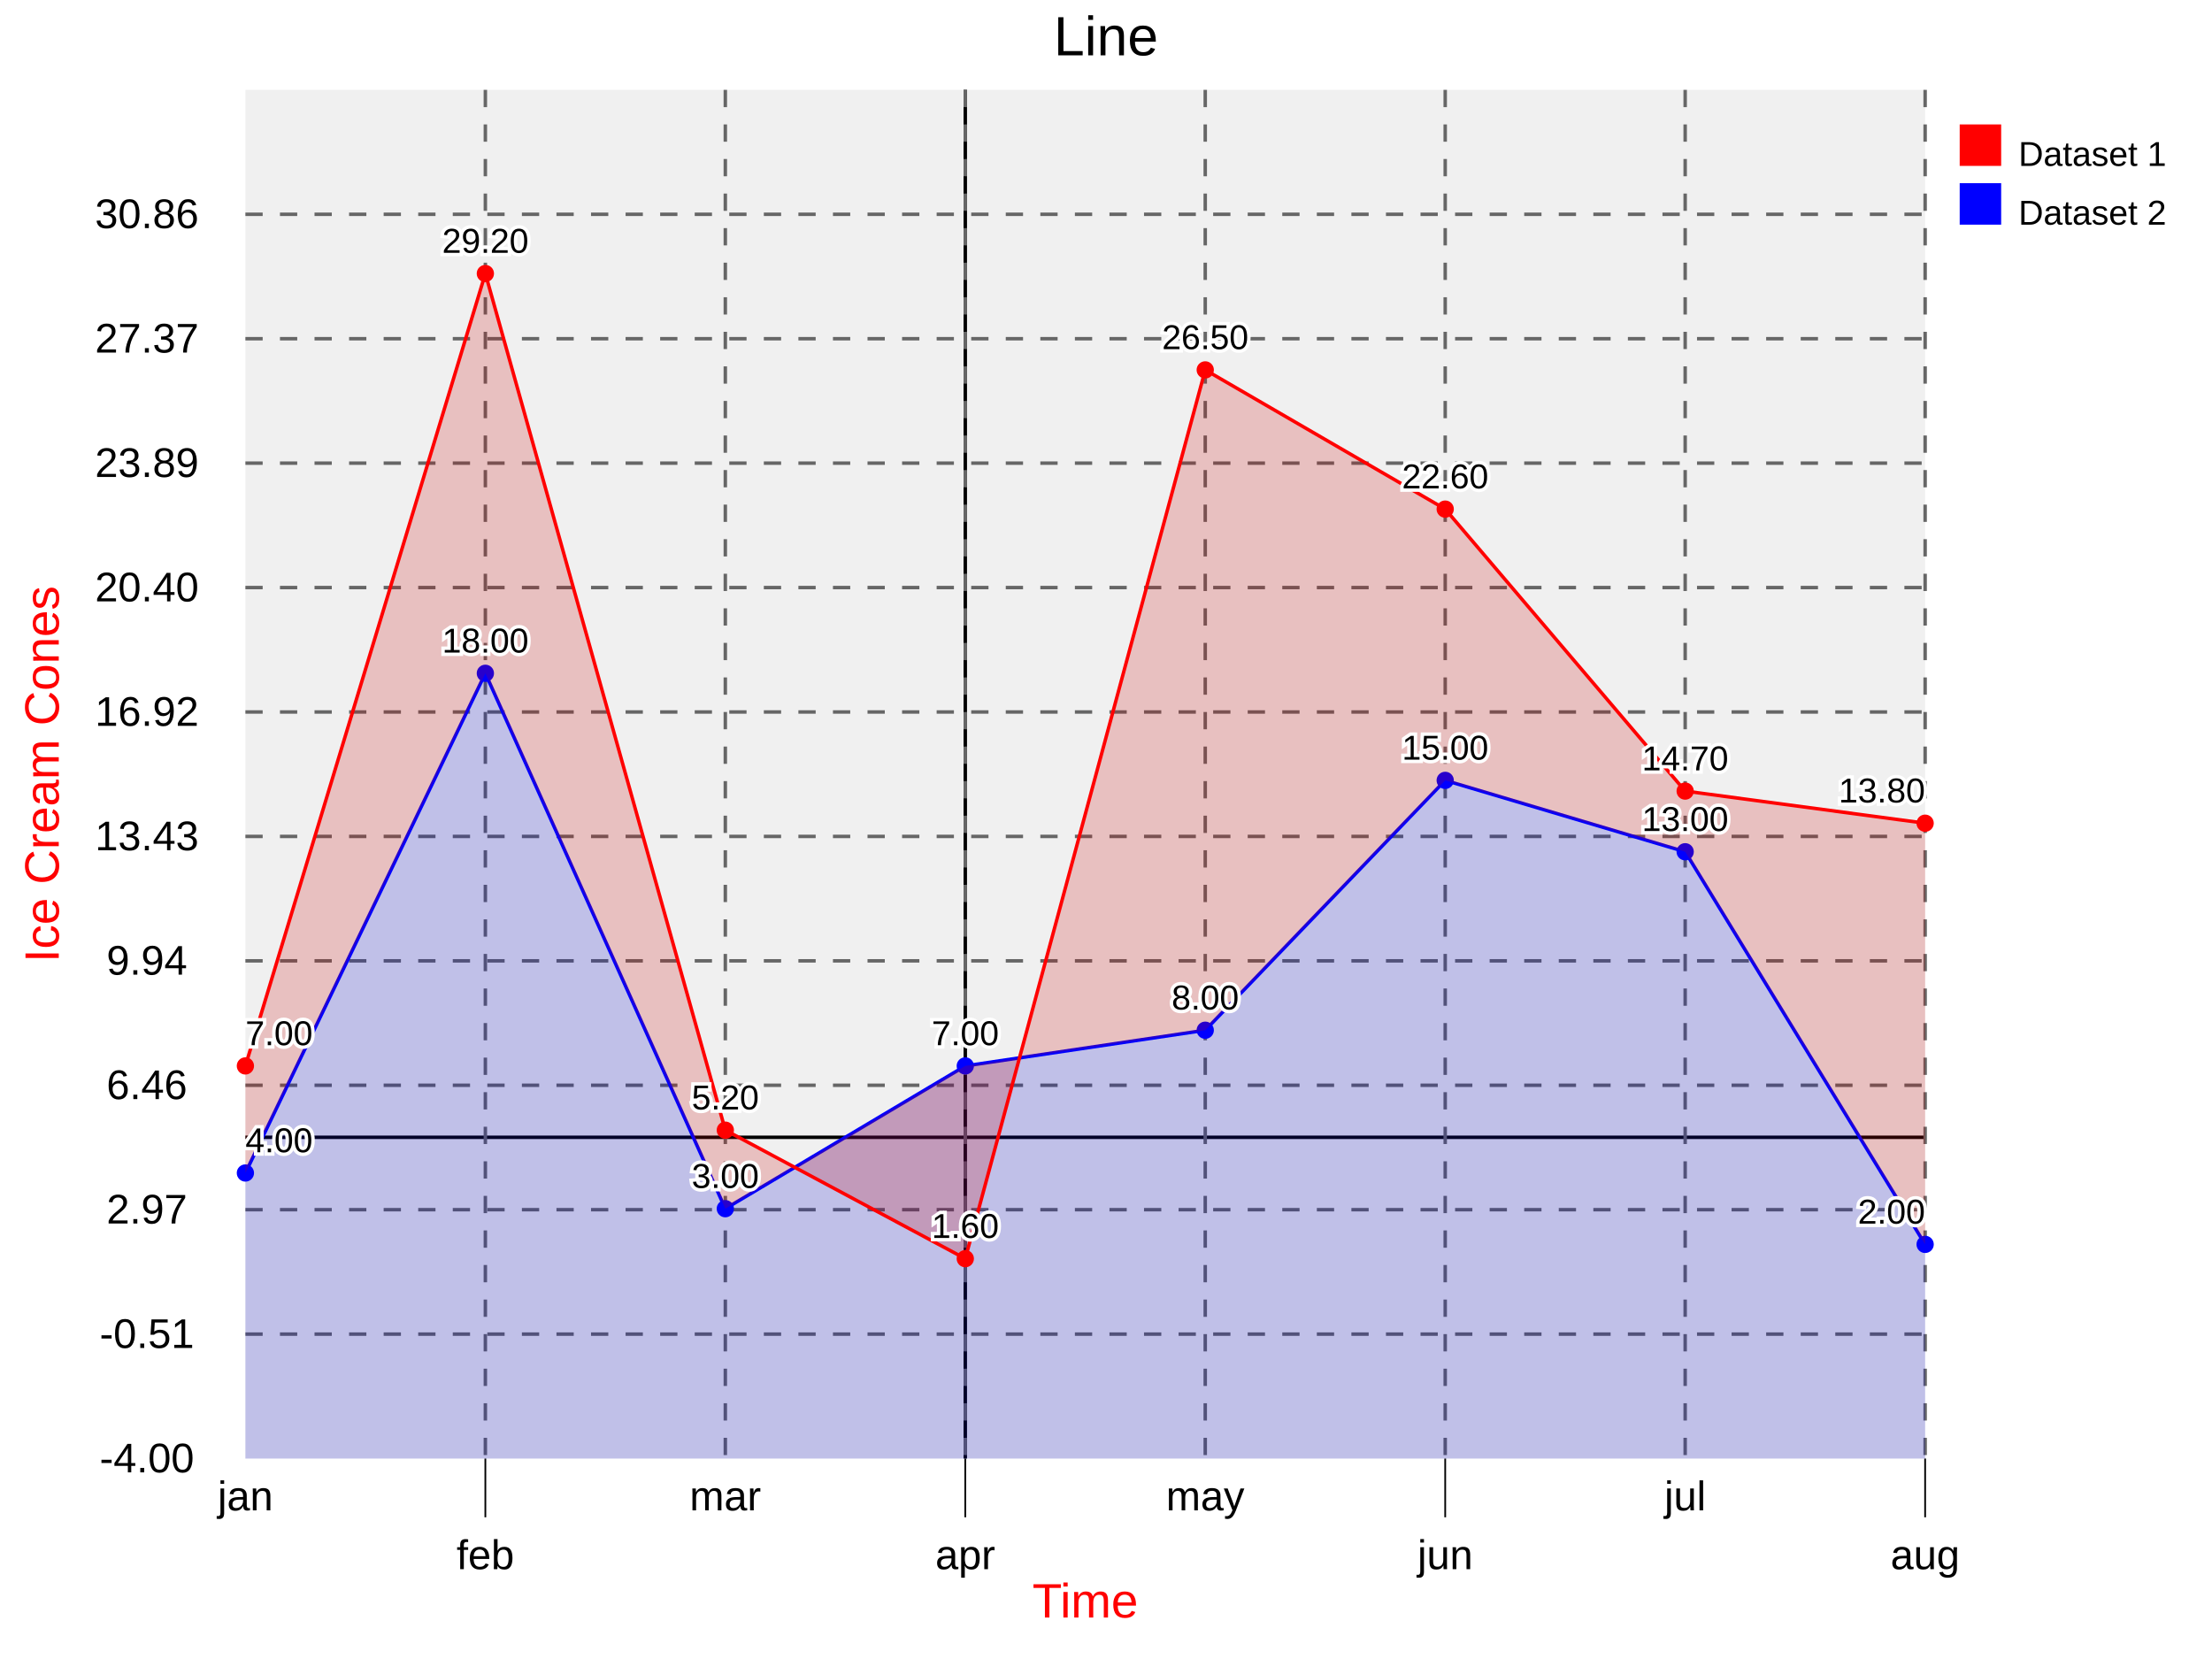
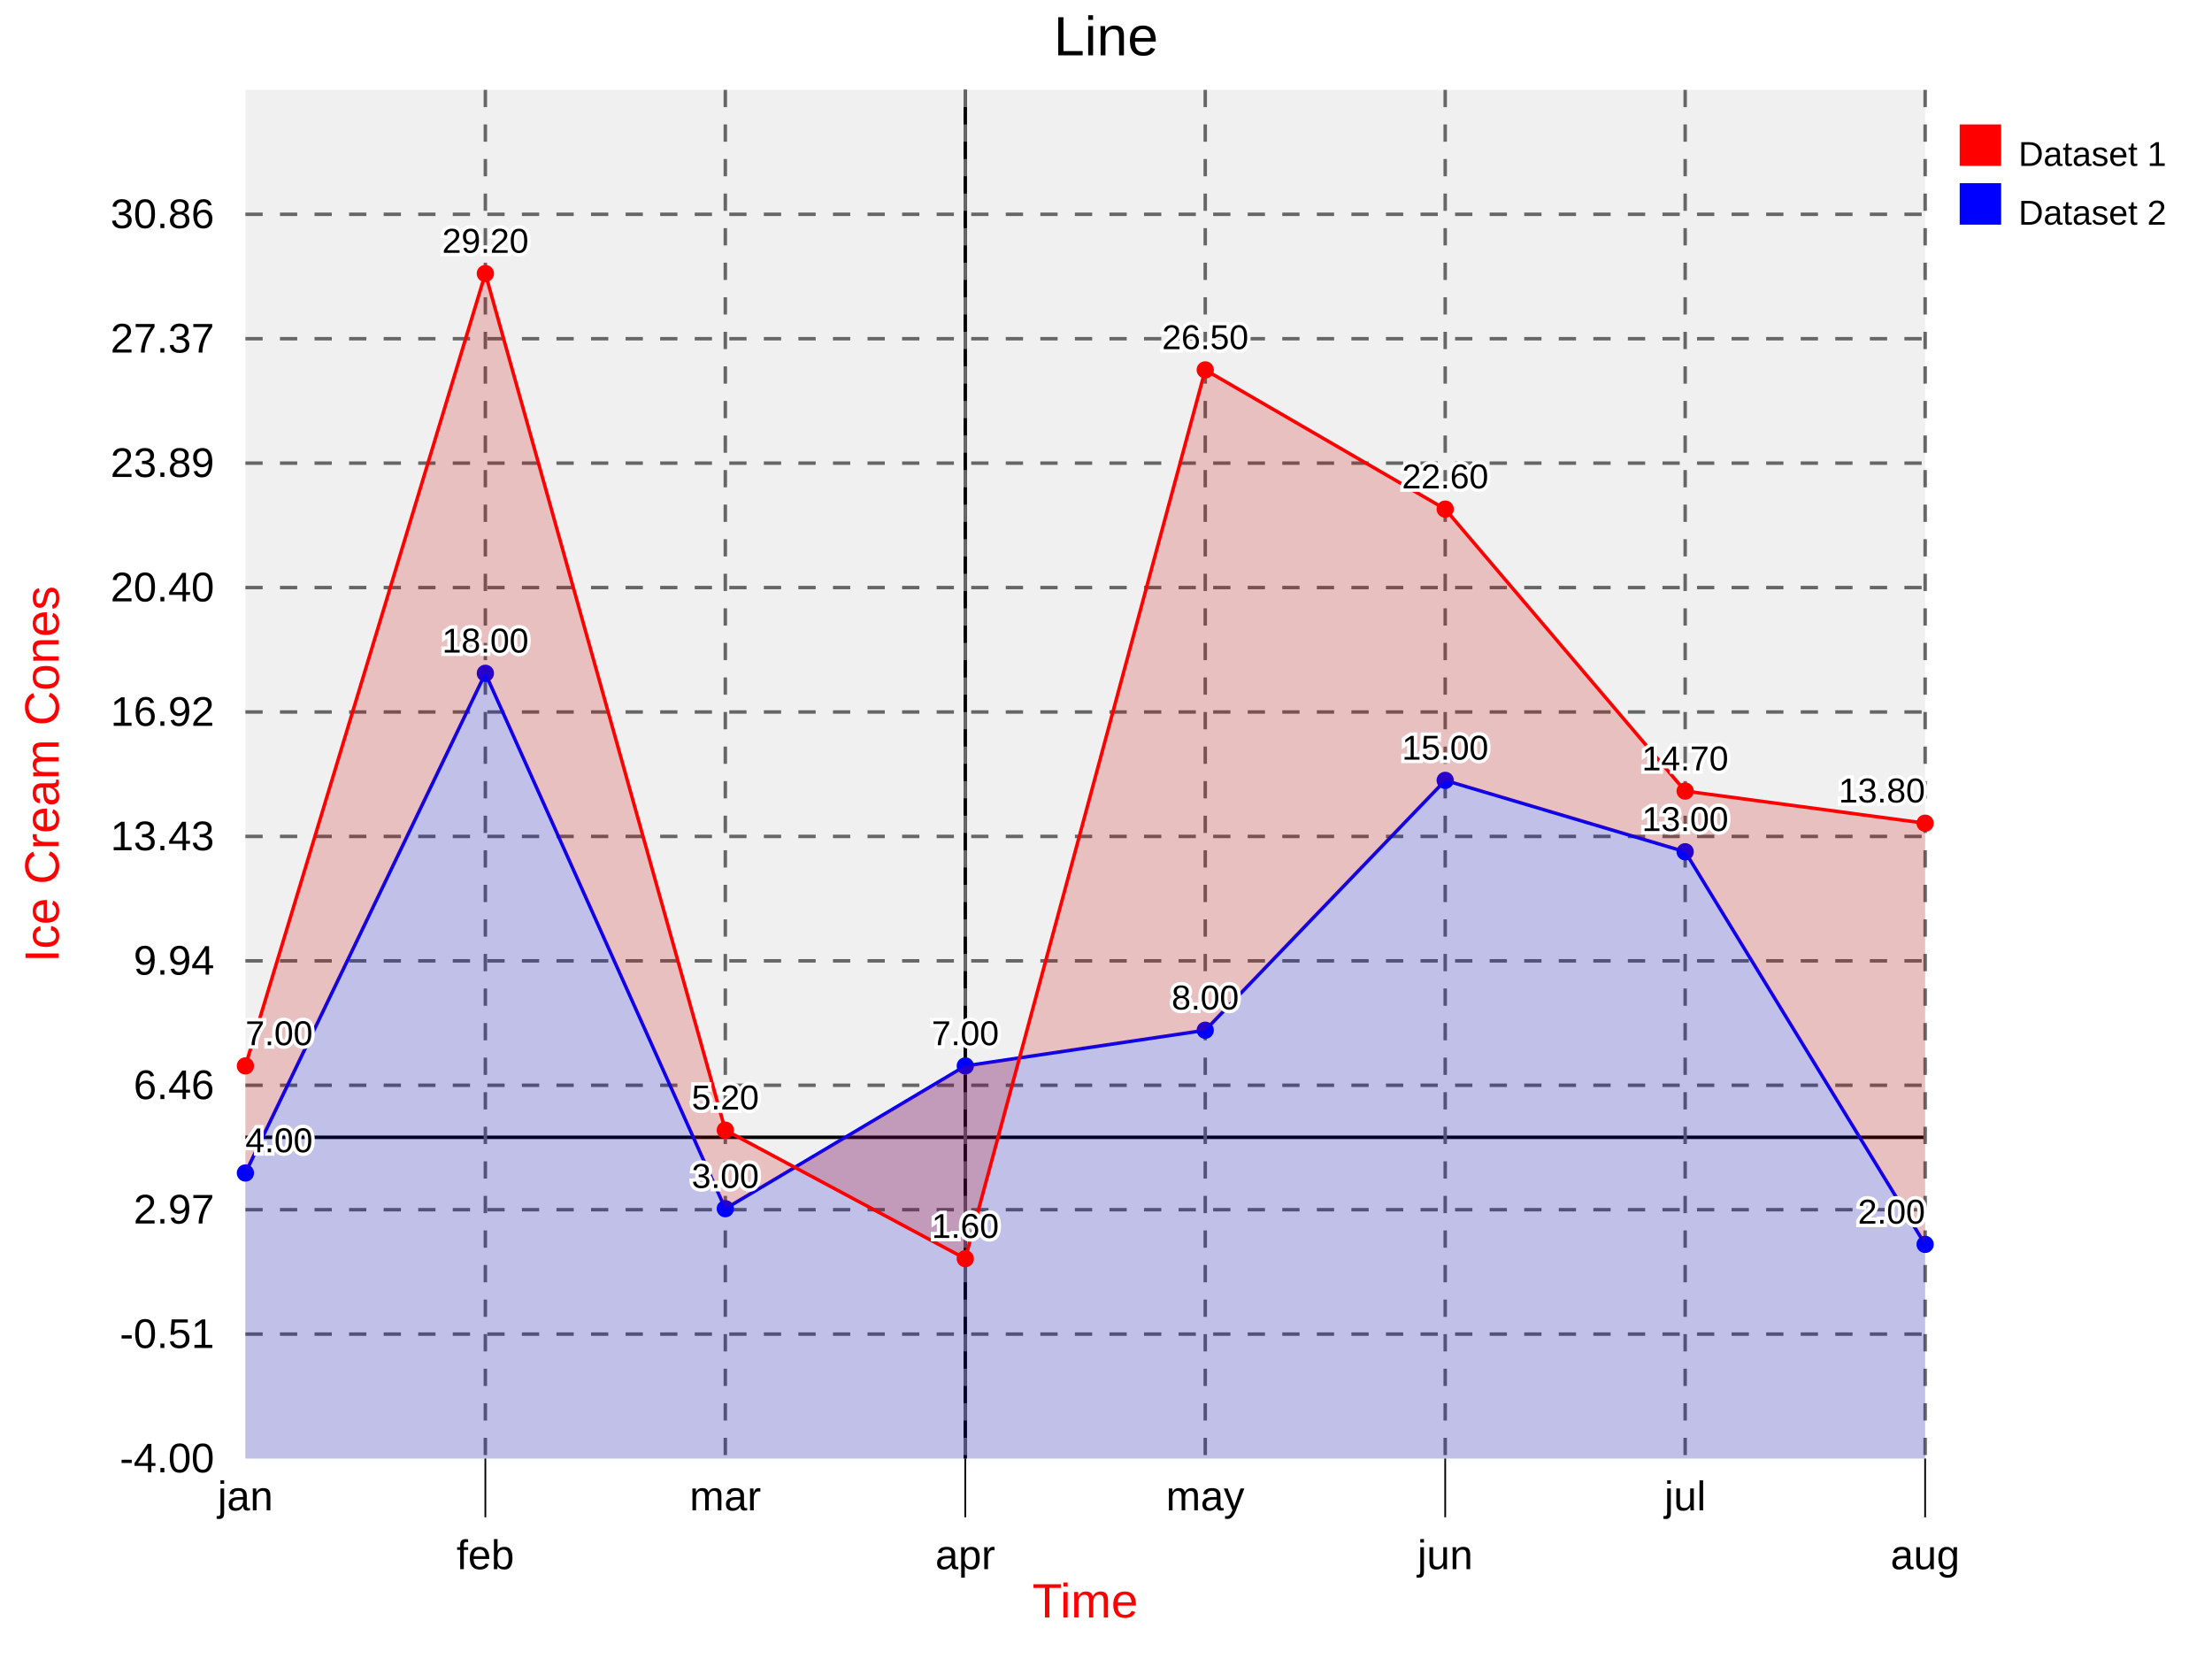
<svg xmlns="http://www.w3.org/2000/svg" xmlns:xlink="http://www.w3.org/1999/xlink" width="640" height="480" viewBox="0 0 640 480">
  <defs>
    <style type="text/css">
/* Copy from here for external style sheet */
.svgBackground{
  fill:#ffffff;
}
.graphBackground{
  fill:#f0f0f0;
}

/* graphs titles */
.mainTitle{
  text-anchor: middle;
  fill: #000000;
  font-size: 16px;
  font-family: "Arial", sans-serif;
  font-weight: normal;
}
.subTitle{
  text-anchor: middle;
  fill: #999999;
  font-size: 14px;
  font-family: "Arial", sans-serif;
  font-weight: normal;
}

.axis{
  stroke: #000000;
  stroke-width: 1px;
}

.guideLines{
  stroke: #666666;
  stroke-width: 1px;
  stroke-dasharray: 5 5;
}

.xAxisLabels{
  text-anchor: middle;
  fill: #000000;
  font-size: 12px;
  font-family: "Arial", sans-serif;
  font-weight: normal;
}

.yAxisLabels{
  text-anchor: end;
  fill: #000000;
  font-size: 12px;
  font-family: "Arial", sans-serif;
  font-weight: normal;
}

.xAxisTitle{
  text-anchor: middle;
  fill: #ff0000;
  font-size: 14px;
  font-family: "Arial", sans-serif;
  font-weight: normal;
}

.yAxisTitle{
  fill: #ff0000;
  text-anchor: middle;
  font-size: 14px;
  font-family: "Arial", sans-serif;
  font-weight: normal;
}

.dataPointLabel, .dataPointLabelBackground, .dataPointPopup, .dataPointPopupMask{
  fill: #000000;
  text-anchor:middle;
  font-size: 10px;
  font-family: "Arial", sans-serif;
  font-weight: normal;
}

.dataPointLabelBackground{
  stroke: #ffffff;
  stroke-width: 2;
}

.dataPointPopupMask{
  stroke: white;
  stroke-width: 7;
}

.dataPointPopup{
  fill: black;
  stroke-width: 2;
}

.staggerGuideLine{
  fill: none;
  stroke: #000000;
  stroke-width: 0.5px;
}

/* default line styles */
.line1{
	fill: none;
	stroke: #ff0000;
	stroke-width: 1px;
}
.line2{
	fill: none;
	stroke: #0000ff;
	stroke-width: 1px;
}
.line3{
	fill: none;
	stroke: #00ff00;
	stroke-width: 1px;
}
.line4{
	fill: none;
	stroke: #ffcc00;
	stroke-width: 1px;
}
.line5{
	fill: none;
	stroke: #00ccff;
	stroke-width: 1px;
}
.line6{
	fill: none;
	stroke: #ff00ff;
	stroke-width: 1px;
}
.line7{
	fill: none;
	stroke: #00ffff;
	stroke-width: 1px;
}
.line8{
	fill: none;
	stroke: #ffff00;
	stroke-width: 1px;
}
.line9{
	fill: none;
	stroke: #cc6666;
	stroke-width: 1px;
}
.line10{
	fill: none;
	stroke: #663399;
	stroke-width: 1px;
}
.line11{
	fill: none;
	stroke: #339900;
	stroke-width: 1px;
}
.line12{
	fill: none;
	stroke: #9966FF;
	stroke-width: 1px;
}
/* default fill styles */
.fill1{
	fill: #cc0000;
	fill-opacity: 0.2;
	stroke: none;
}
.fill2{
	fill: #0000cc;
	fill-opacity: 0.2;
	stroke: none;
}
.fill3{
	fill: #00cc00;
	fill-opacity: 0.2;
	stroke: none;
}
.fill4{
	fill: #ffcc00;
	fill-opacity: 0.2;
	stroke: none;
}
.fill5{
	fill: #00ccff;
	fill-opacity: 0.2;
	stroke: none;
}
.fill6{
	fill: #ff00ff;
	fill-opacity: 0.2;
	stroke: none;
}
.fill7{
	fill: #00ffff;
	fill-opacity: 0.2;
	stroke: none;
}
.fill8{
	fill: #ffff00;
	fill-opacity: 0.2;
	stroke: none;
}
.fill9{
	fill: #cc6666;
	fill-opacity: 0.2;
	stroke: none;
}
.fill10{
	fill: #663399;
	fill-opacity: 0.2;
	stroke: none;
}
.fill11{
	fill: #339900;
	fill-opacity: 0.2;
	stroke: none;
}
.fill12{
	fill: #9966FF;
	fill-opacity: 0.2;
	stroke: none;
}
/* default line styles */
.key1,.dataPoint1{
	fill: #ff0000;
	stroke: none;
	stroke-width: 1px;
}
.key2,.dataPoint2{
	fill: #0000ff;
	stroke: none;
	stroke-width: 1px;
}
.key3,.dataPoint3{
	fill: #00ff00;
	stroke: none;
	stroke-width: 1px;
}
.key4,.dataPoint4{
	fill: #ffcc00;
	stroke: none;
	stroke-width: 1px;
}
.key5,.dataPoint5{
	fill: #00ccff;
	stroke: none;
	stroke-width: 1px;
}
.key6,.dataPoint6{
	fill: #ff00ff;
	stroke: none;
	stroke-width: 1px;
}
.key7,.dataPoint7{
	fill: #00ffff;
	stroke: none;
	stroke-width: 1px;
}
.key8,.dataPoint8{
	fill: #ffff00;
	stroke: none;
	stroke-width: 1px;
}
.key9,.dataPoint9{
	fill: #cc6666;
	stroke: none;
	stroke-width: 1px;
}
.key10,.dataPoint10{
	fill: #663399;
	stroke: none;
	stroke-width: 1px;
}
.key11,.dataPoint11{
	fill: #339900;
	stroke: none;
	stroke-width: 1px;
}
.key12,.dataPoint12{
	fill: #9966FF;
	stroke: none;
	stroke-width: 1px;
}


.keyText{
  fill: #000000;
  text-anchor:start;
  font-size: 10px;
  font-family: "Arial", sans-serif;
  font-weight: normal;
}
/* End copy for external style sheet */

</style>
  </defs>
  <rect width="640" height="480" x="0" y="0" class="svgBackground" />
  <g transform="translate( 71.0 26 )">
    <rect x="0" y="0" width="486.0" height="396" class="graphBackground" />
    <path d="M 0 303.057 h486.0" class="axis" id="yAxis" />
    <path d="M 208.286 0 v396" class="axis" id="xAxis" />
    <text class="xAxisLabels" x="0.0" y="411" style="text-anchor: middle">jan</text>
    <text class="xAxisLabels" x="69.429" y="428" style="text-anchor: middle">feb</text>
    <path d="M69.429 396 v17" class="staggerGuideLine" />
    <path d="M69.429 0 v396" class="guideLines" />
    <text class="xAxisLabels" x="138.857" y="411" style="text-anchor: middle">mar</text>
    <path d="M138.857 0 v396" class="guideLines" />
    <text class="xAxisLabels" x="208.286" y="428" style="text-anchor: middle">apr</text>
    <path d="M208.286 396 v17" class="staggerGuideLine" />
    <path d="M208.286 0 v396" class="guideLines" />
    <text class="xAxisLabels" x="277.714" y="411" style="text-anchor: middle">may</text>
    <path d="M277.714 0 v396" class="guideLines" />
    <text class="xAxisLabels" x="347.143" y="428" style="text-anchor: middle">jun</text>
    <path d="M347.143 396 v17" class="staggerGuideLine" />
    <path d="M347.143 0 v396" class="guideLines" />
    <text class="xAxisLabels" x="416.571" y="411" style="text-anchor: middle">jul</text>
    <path d="M416.571 0 v396" class="guideLines" />
    <text class="xAxisLabels" x="486.0" y="428" style="text-anchor: middle">aug</text>
    <path d="M486.0 396 v17" class="staggerGuideLine" />
    <path d="M486.0 0 v396" class="guideLines" />
-     <text x="-16.5" y="400.0" class="yAxisLabels" style="text-anchor: middle" transform="translate( -12 0 ) rotate( 0 -16.5 400.0 ) ">-4.00</text>
-     <text x="-16.5" y="364.0" class="yAxisLabels" style="text-anchor: middle" transform="translate( -12 0 ) rotate( 0 -16.5 364.0 ) ">-0.51</text>
+     <text x="3" y="400.0" class="yAxisLabels" style="text-anchor: end" transform="translate( -12 0 ) rotate( 0 3 400.0 ) ">-4.00</text>
+     <text x="3" y="364.0" class="yAxisLabels" style="text-anchor: end" transform="translate( -12 0 ) rotate( 0 3 364.0 ) ">-0.51</text>
    <path d="M0 360.0 h486.0" class="guideLines" />
-     <text x="-16.5" y="328.0" class="yAxisLabels" style="text-anchor: middle" transform="translate( -12 0 ) rotate( 0 -16.5 328.0 ) ">2.97</text>
+     <text x="3" y="328.0" class="yAxisLabels" style="text-anchor: end" transform="translate( -12 0 ) rotate( 0 3 328.0 ) ">2.97</text>
    <path d="M0 324.0 h486.0" class="guideLines" />
-     <text x="-16.5" y="292.0" class="yAxisLabels" style="text-anchor: middle" transform="translate( -12 0 ) rotate( 0 -16.5 292.0 ) ">6.46</text>
+     <text x="3" y="292.0" class="yAxisLabels" style="text-anchor: end" transform="translate( -12 0 ) rotate( 0 3 292.0 ) ">6.46</text>
    <path d="M0 288.0 h486.0" class="guideLines" />
-     <text x="-16.5" y="256.0" class="yAxisLabels" style="text-anchor: middle" transform="translate( -12 0 ) rotate( 0 -16.5 256.0 ) ">9.94</text>
+     <text x="3" y="256.0" class="yAxisLabels" style="text-anchor: end" transform="translate( -12 0 ) rotate( 0 3 256.0 ) ">9.94</text>
    <path d="M0 252.0 h486.0" class="guideLines" />
-     <text x="-16.5" y="220.0" class="yAxisLabels" style="text-anchor: middle" transform="translate( -12 0 ) rotate( 0 -16.5 220.0 ) ">13.43</text>
+     <text x="3" y="220.0" class="yAxisLabels" style="text-anchor: end" transform="translate( -12 0 ) rotate( 0 3 220.0 ) ">13.43</text>
    <path d="M0 216.0 h486.0" class="guideLines" />
-     <text x="-16.5" y="184.0" class="yAxisLabels" style="text-anchor: middle" transform="translate( -12 0 ) rotate( 0 -16.5 184.0 ) ">16.92</text>
+     <text x="3" y="184.0" class="yAxisLabels" style="text-anchor: end" transform="translate( -12 0 ) rotate( 0 3 184.0 ) ">16.92</text>
    <path d="M0 180.0 h486.0" class="guideLines" />
-     <text x="-16.5" y="148.0" class="yAxisLabels" style="text-anchor: middle" transform="translate( -12 0 ) rotate( 0 -16.5 148.0 ) ">20.40</text>
+     <text x="3" y="148.0" class="yAxisLabels" style="text-anchor: end" transform="translate( -12 0 ) rotate( 0 3 148.0 ) ">20.40</text>
    <path d="M0 144.0 h486.0" class="guideLines" />
-     <text x="-16.5" y="112.0" class="yAxisLabels" style="text-anchor: middle" transform="translate( -12 0 ) rotate( 0 -16.5 112.0 ) ">23.89</text>
+     <text x="3" y="112.0" class="yAxisLabels" style="text-anchor: end" transform="translate( -12 0 ) rotate( 0 3 112.0 ) ">23.89</text>
    <path d="M0 108.0 h486.0" class="guideLines" />
-     <text x="-16.5" y="76.0" class="yAxisLabels" style="text-anchor: middle" transform="translate( -12 0 ) rotate( 0 -16.5 76.0 ) ">27.37</text>
+     <text x="3" y="76.0" class="yAxisLabels" style="text-anchor: end" transform="translate( -12 0 ) rotate( 0 3 76.0 ) ">27.37</text>
    <path d="M0 72.0 h486.0" class="guideLines" />
-     <text x="-16.5" y="40.0" class="yAxisLabels" style="text-anchor: middle" transform="translate( -12 0 ) rotate( 0 -16.5 40.0 ) ">30.86</text>
+     <text x="3" y="40.0" class="yAxisLabels" style="text-anchor: end" transform="translate( -12 0 ) rotate( 0 3 40.0 ) ">30.86</text>
    <path d="M0 36.0 h486.0" class="guideLines" />
    <path d="M0.0 396.0 L0.0 313.384 69.429 168.806 138.857 323.711 208.286 282.403 277.714 272.076 347.143 199.787 416.571 220.441 486.0 334.038 486.0 396.0 416.571 396.0 347.143 396.0 277.714 396.0 208.286 396.0 138.857 396.0 69.429 396.0 0.0 396.0 Z" class="fill2" />
    <path d="M0.0 313.384 L69.429 168.806 138.857 323.711 208.286 282.403 277.714 272.076 347.143 199.787 416.571 220.441 486.0 334.038 " class="line2" />
    <circle cx="0.0" cy="313.384" r="2.5" class="dataPoint2" />
    <circle cx="69.429" cy="168.806" r="2.5" class="dataPoint2" />
    <circle cx="138.857" cy="323.711" r="2.5" class="dataPoint2" />
    <circle cx="208.286" cy="282.403" r="2.5" class="dataPoint2" />
    <circle cx="277.714" cy="272.076" r="2.5" class="dataPoint2" />
    <circle cx="347.143" cy="199.787" r="2.5" class="dataPoint2" />
    <circle cx="416.571" cy="220.441" r="2.5" class="dataPoint2" />
    <circle cx="486.0" cy="334.038" r="2.5" class="dataPoint2" />
    <path d="M0.0 313.384 L0.0 282.403 69.429 53.143 138.857 300.991 208.286 338.169 277.714 81.026 347.143 121.301 416.571 202.885 486.0 212.179 486.0 334.038 416.571 220.441 347.143 199.787 277.714 272.076 208.286 282.403 138.857 323.711 69.429 168.806 0.0 313.384 Z" class="fill1" />
    <path d="M0.0 282.403 L69.429 53.143 138.857 300.991 208.286 338.169 277.714 81.026 347.143 121.301 416.571 202.885 486.0 212.179 " class="line1" />
    <circle cx="0.0" cy="282.403" r="2.5" class="dataPoint1" />
    <circle cx="69.429" cy="53.143" r="2.5" class="dataPoint1" />
    <circle cx="138.857" cy="300.991" r="2.5" class="dataPoint1" />
    <circle cx="208.286" cy="338.169" r="2.5" class="dataPoint1" />
    <circle cx="277.714" cy="81.026" r="2.5" class="dataPoint1" />
    <circle cx="347.143" cy="121.301" r="2.5" class="dataPoint1" />
    <circle cx="416.571" cy="202.885" r="2.5" class="dataPoint1" />
    <circle cx="486.0" cy="212.179" r="2.5" class="dataPoint1" />
    <g>
      <text x="0.0" y="307.384" class="dataPointLabelBackground" style="text-anchor: start;">4.00</text>
      <text x="0.0" y="307.384" class="dataPointLabel" style="text-anchor: start;">4.00</text>
-       <g id="11780980" visibility="hidden">
+       <g id="7420" visibility="hidden">
        <text x="5.0" y="301.384" class="dataPointPopupMask" style="text-anchor: start;">4</text>
        <text x="5.0" y="301.384" class="dataPointPopup" style="text-anchor: start;">4</text>
      </g>
      <a xlink:href="">
        <circle cx="0.0" cy="313.384" r="10" style="opacity: 0" />
      </a>
      <text x="69.429" y="162.806" class="dataPointLabelBackground">18.00</text>
      <text x="69.429" y="162.806" class="dataPointLabel">18.00</text>
-       <g id="11527880" visibility="hidden">
+       <g id="7440" visibility="hidden">
        <text x="74.429" y="156.806" class="dataPointPopupMask" style="text-anchor: start;">18</text>
        <text x="74.429" y="156.806" class="dataPointPopup" style="text-anchor: start;">18</text>
      </g>
      <a xlink:href="">
        <circle cx="69.429" cy="168.806" r="10" style="opacity: 0" />
      </a>
      <text x="138.857" y="317.711" class="dataPointLabelBackground">3.00</text>
      <text x="138.857" y="317.711" class="dataPointLabel">3.00</text>
-       <g id="11134640" visibility="hidden">
+       <g id="7460" visibility="hidden">
        <text x="143.857" y="311.711" class="dataPointPopupMask" style="text-anchor: start;">3</text>
        <text x="143.857" y="311.711" class="dataPointPopup" style="text-anchor: start;">3</text>
      </g>
      <a xlink:href="">
        <circle cx="138.857" cy="323.711" r="10" style="opacity: 0" />
      </a>
      <text x="208.286" y="276.403" class="dataPointLabelBackground">7.00</text>
      <text x="208.286" y="276.403" class="dataPointLabel">7.00</text>
-       <g id="10765920" visibility="hidden">
+       <g id="7480" visibility="hidden">
        <text x="213.286" y="270.403" class="dataPointPopupMask" style="text-anchor: start;">7</text>
        <text x="213.286" y="270.403" class="dataPointPopup" style="text-anchor: start;">7</text>
      </g>
      <a xlink:href="">
        <circle cx="208.286" cy="282.403" r="10" style="opacity: 0" />
      </a>
      <text x="277.714" y="266.076" class="dataPointLabelBackground">8.00</text>
      <text x="277.714" y="266.076" class="dataPointLabel">8.00</text>
-       <g id="10438160" visibility="hidden">
+       <g id="7500" visibility="hidden">
        <text x="282.714" y="260.076" class="dataPointPopupMask" style="text-anchor: start;">8</text>
        <text x="282.714" y="260.076" class="dataPointPopup" style="text-anchor: start;">8</text>
      </g>
      <a xlink:href="">
        <circle cx="277.714" cy="272.076" r="10" style="opacity: 0" />
      </a>
      <text x="347.143" y="193.787" class="dataPointLabelBackground">15.00</text>
      <text x="347.143" y="193.787" class="dataPointLabel">15.00</text>
-       <g id="9078200" visibility="hidden">
+       <g id="7520" visibility="hidden">
        <text x="352.143" y="187.787" class="dataPointPopupMask" style="text-anchor: start;">15</text>
        <text x="352.143" y="187.787" class="dataPointPopup" style="text-anchor: start;">15</text>
      </g>
      <a xlink:href="">
        <circle cx="347.143" cy="199.787" r="10" style="opacity: 0" />
      </a>
      <text x="416.571" y="214.441" class="dataPointLabelBackground">13.00</text>
      <text x="416.571" y="214.441" class="dataPointLabel">13.00</text>
-       <g id="12847160" visibility="hidden">
+       <g id="7540" visibility="hidden">
        <text x="421.571" y="208.441" class="dataPointPopupMask" style="text-anchor: start;">13</text>
        <text x="421.571" y="208.441" class="dataPointPopup" style="text-anchor: start;">13</text>
      </g>
      <a xlink:href="">
        <circle cx="416.571" cy="220.441" r="10" style="opacity: 0" />
      </a>
      <text x="486.0" y="328.038" class="dataPointLabelBackground" style="text-anchor: end;">2.00</text>
      <text x="486.0" y="328.038" class="dataPointLabel" style="text-anchor: end;">2.00</text>
-       <g id="12688780" visibility="hidden">
+       <g id="7560" visibility="hidden">
        <text x="481.0" y="322.038" class="dataPointPopupMask" style="text-anchor: end;">2</text>
        <text x="481.0" y="322.038" class="dataPointPopup" style="text-anchor: end;">2</text>
      </g>
      <a xlink:href="">
        <circle cx="486.0" cy="334.038" r="10" style="opacity: 0" />
      </a>
      <text x="0.0" y="276.403" class="dataPointLabelBackground" style="text-anchor: start;">7.00</text>
      <text x="0.0" y="276.403" class="dataPointLabel" style="text-anchor: start;">7.00</text>
-       <g id="12602000" visibility="hidden">
+       <g id="7580" visibility="hidden">
        <text x="5.0" y="270.403" class="dataPointPopupMask" style="text-anchor: start;">7</text>
        <text x="5.0" y="270.403" class="dataPointPopup" style="text-anchor: start;">7</text>
      </g>
      <a xlink:href="">
        <circle cx="0.0" cy="282.403" r="10" style="opacity: 0" />
      </a>
      <text x="69.429" y="47.143" class="dataPointLabelBackground">29.20</text>
      <text x="69.429" y="47.143" class="dataPointLabel">29.20</text>
-       <g id="12352600" visibility="hidden">
+       <g id="7600" visibility="hidden">
        <text x="74.429" y="41.143" class="dataPointPopupMask" style="text-anchor: start;">29.200000000000003</text>
        <text x="74.429" y="41.143" class="dataPointPopup" style="text-anchor: start;">29.200000000000003</text>
      </g>
      <a xlink:href="">
        <circle cx="69.429" cy="53.143" r="10" style="opacity: 0" />
      </a>
      <text x="138.857" y="294.991" class="dataPointLabelBackground">5.20</text>
      <text x="138.857" y="294.991" class="dataPointLabel">5.20</text>
-       <g id="12288380" visibility="hidden">
+       <g id="7620" visibility="hidden">
        <text x="143.857" y="288.991" class="dataPointPopupMask" style="text-anchor: start;">5.199999999999999</text>
        <text x="143.857" y="288.991" class="dataPointPopup" style="text-anchor: start;">5.199999999999999</text>
      </g>
      <a xlink:href="">
        <circle cx="138.857" cy="300.991" r="10" style="opacity: 0" />
      </a>
      <text x="208.286" y="332.169" class="dataPointLabelBackground">1.60</text>
      <text x="208.286" y="332.169" class="dataPointLabel">1.60</text>
-       <g id="12045140" visibility="hidden">
+       <g id="7640" visibility="hidden">
        <text x="213.286" y="326.169" class="dataPointPopupMask" style="text-anchor: start;">1.5999999999999996</text>
        <text x="213.286" y="326.169" class="dataPointPopup" style="text-anchor: start;">1.5999999999999996</text>
      </g>
      <a xlink:href="">
        <circle cx="208.286" cy="338.169" r="10" style="opacity: 0" />
      </a>
      <text x="277.714" y="75.026" class="dataPointLabelBackground">26.50</text>
      <text x="277.714" y="75.026" class="dataPointLabel">26.50</text>
-       <g id="11806840" visibility="hidden">
+       <g id="7660" visibility="hidden">
        <text x="282.714" y="69.026" class="dataPointPopupMask" style="text-anchor: start;">26.5</text>
        <text x="282.714" y="69.026" class="dataPointPopup" style="text-anchor: start;">26.5</text>
      </g>
      <a xlink:href="">
        <circle cx="277.714" cy="81.026" r="10" style="opacity: 0" />
      </a>
      <text x="347.143" y="115.301" class="dataPointLabelBackground">22.60</text>
      <text x="347.143" y="115.301" class="dataPointLabel">22.60</text>
-       <g id="11721640" visibility="hidden">
+       <g id="7680" visibility="hidden">
        <text x="352.143" y="109.301" class="dataPointPopupMask" style="text-anchor: start;">22.6</text>
        <text x="352.143" y="109.301" class="dataPointPopup" style="text-anchor: start;">22.6</text>
      </g>
      <a xlink:href="">
        <circle cx="347.143" cy="121.301" r="10" style="opacity: 0" />
      </a>
      <text x="416.571" y="196.885" class="dataPointLabelBackground">14.70</text>
      <text x="416.571" y="196.885" class="dataPointLabel">14.70</text>
-       <g id="11486720" visibility="hidden">
+       <g id="7700" visibility="hidden">
        <text x="421.571" y="190.885" class="dataPointPopupMask" style="text-anchor: start;">14.7</text>
        <text x="421.571" y="190.885" class="dataPointPopup" style="text-anchor: start;">14.7</text>
      </g>
      <a xlink:href="">
        <circle cx="416.571" cy="202.885" r="10" style="opacity: 0" />
      </a>
      <text x="486.0" y="206.179" class="dataPointLabelBackground" style="text-anchor: end;">13.80</text>
      <text x="486.0" y="206.179" class="dataPointLabel" style="text-anchor: end;">13.80</text>
-       <g id="11034820" visibility="hidden">
+       <g id="7720" visibility="hidden">
        <text x="481.0" y="200.179" class="dataPointPopupMask" style="text-anchor: end;">13.8</text>
        <text x="481.0" y="200.179" class="dataPointPopup" style="text-anchor: end;">13.8</text>
      </g>
      <a xlink:href="">
        <circle cx="486.0" cy="212.179" r="10" style="opacity: 0" />
      </a>
    </g>
  </g>
  <text x="320" y="16" class="mainTitle">Line</text>
  <text x="314.0" y="468" class="xAxisTitle">Time</text>
  <text x="17" y="224" class="yAxisTitle" transform="rotate( -90, 17, 224 )">Ice Cream Cones</text>
  <g transform="translate(567.0 36)">
    <rect x="0" y="0" width="12" height="12" class="key1" />
    <text x="17" y="12" class="keyText">Dataset 1</text>
    <rect x="0" y="17" width="12" height="12" class="key2" />
    <text x="17" y="29" class="keyText">Dataset 2</text>
  </g>
</svg>
